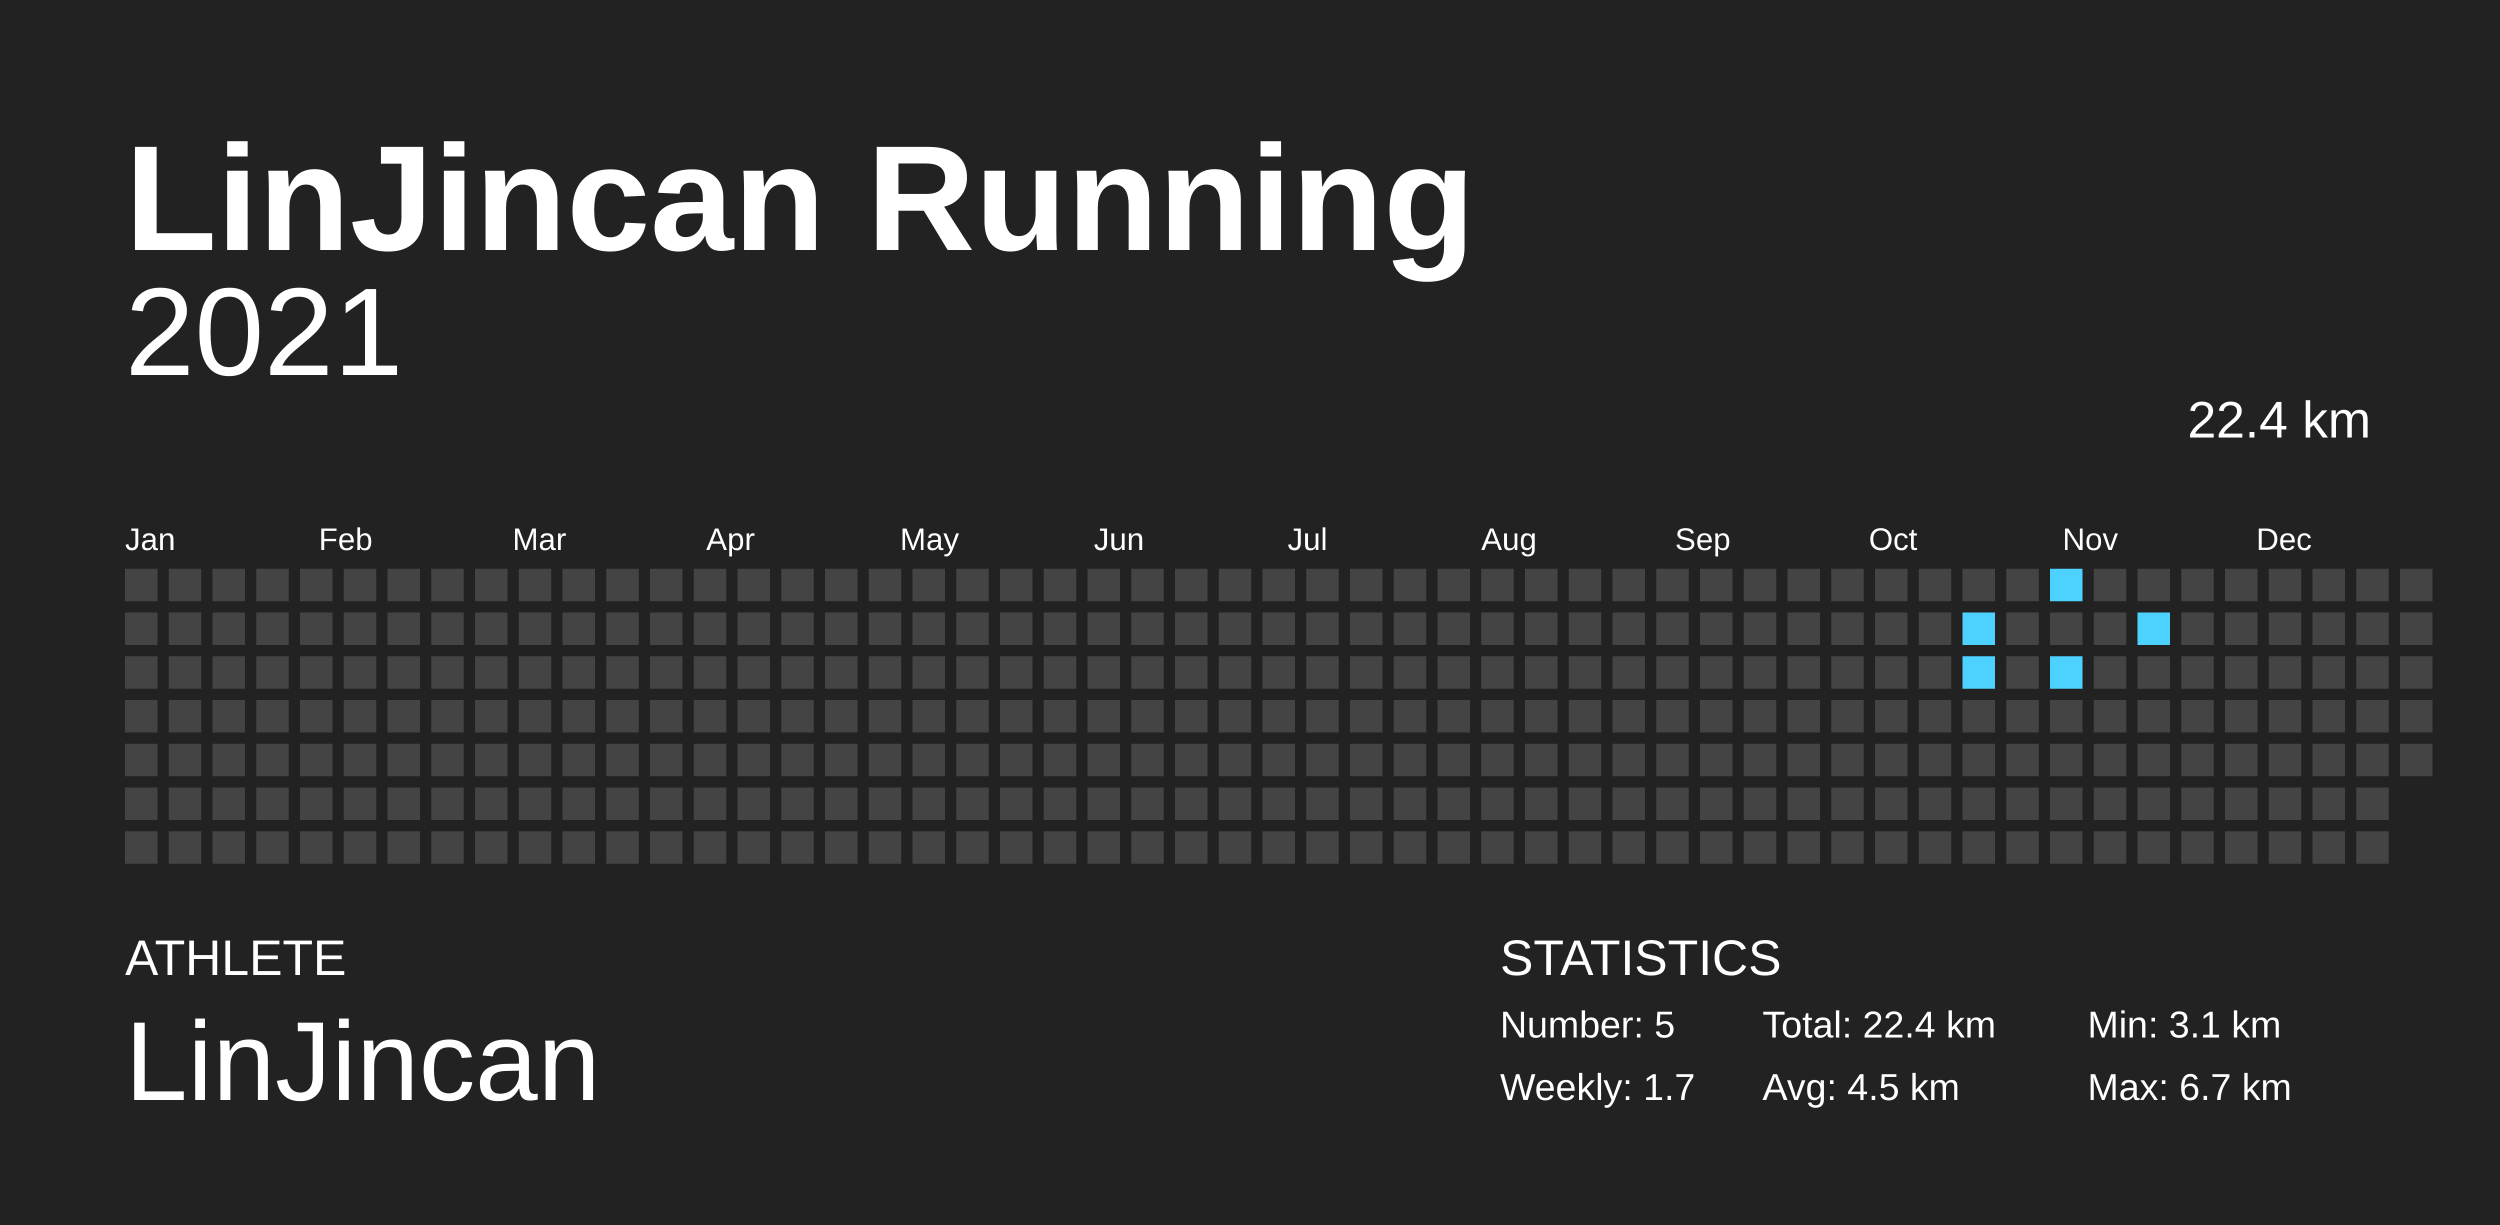
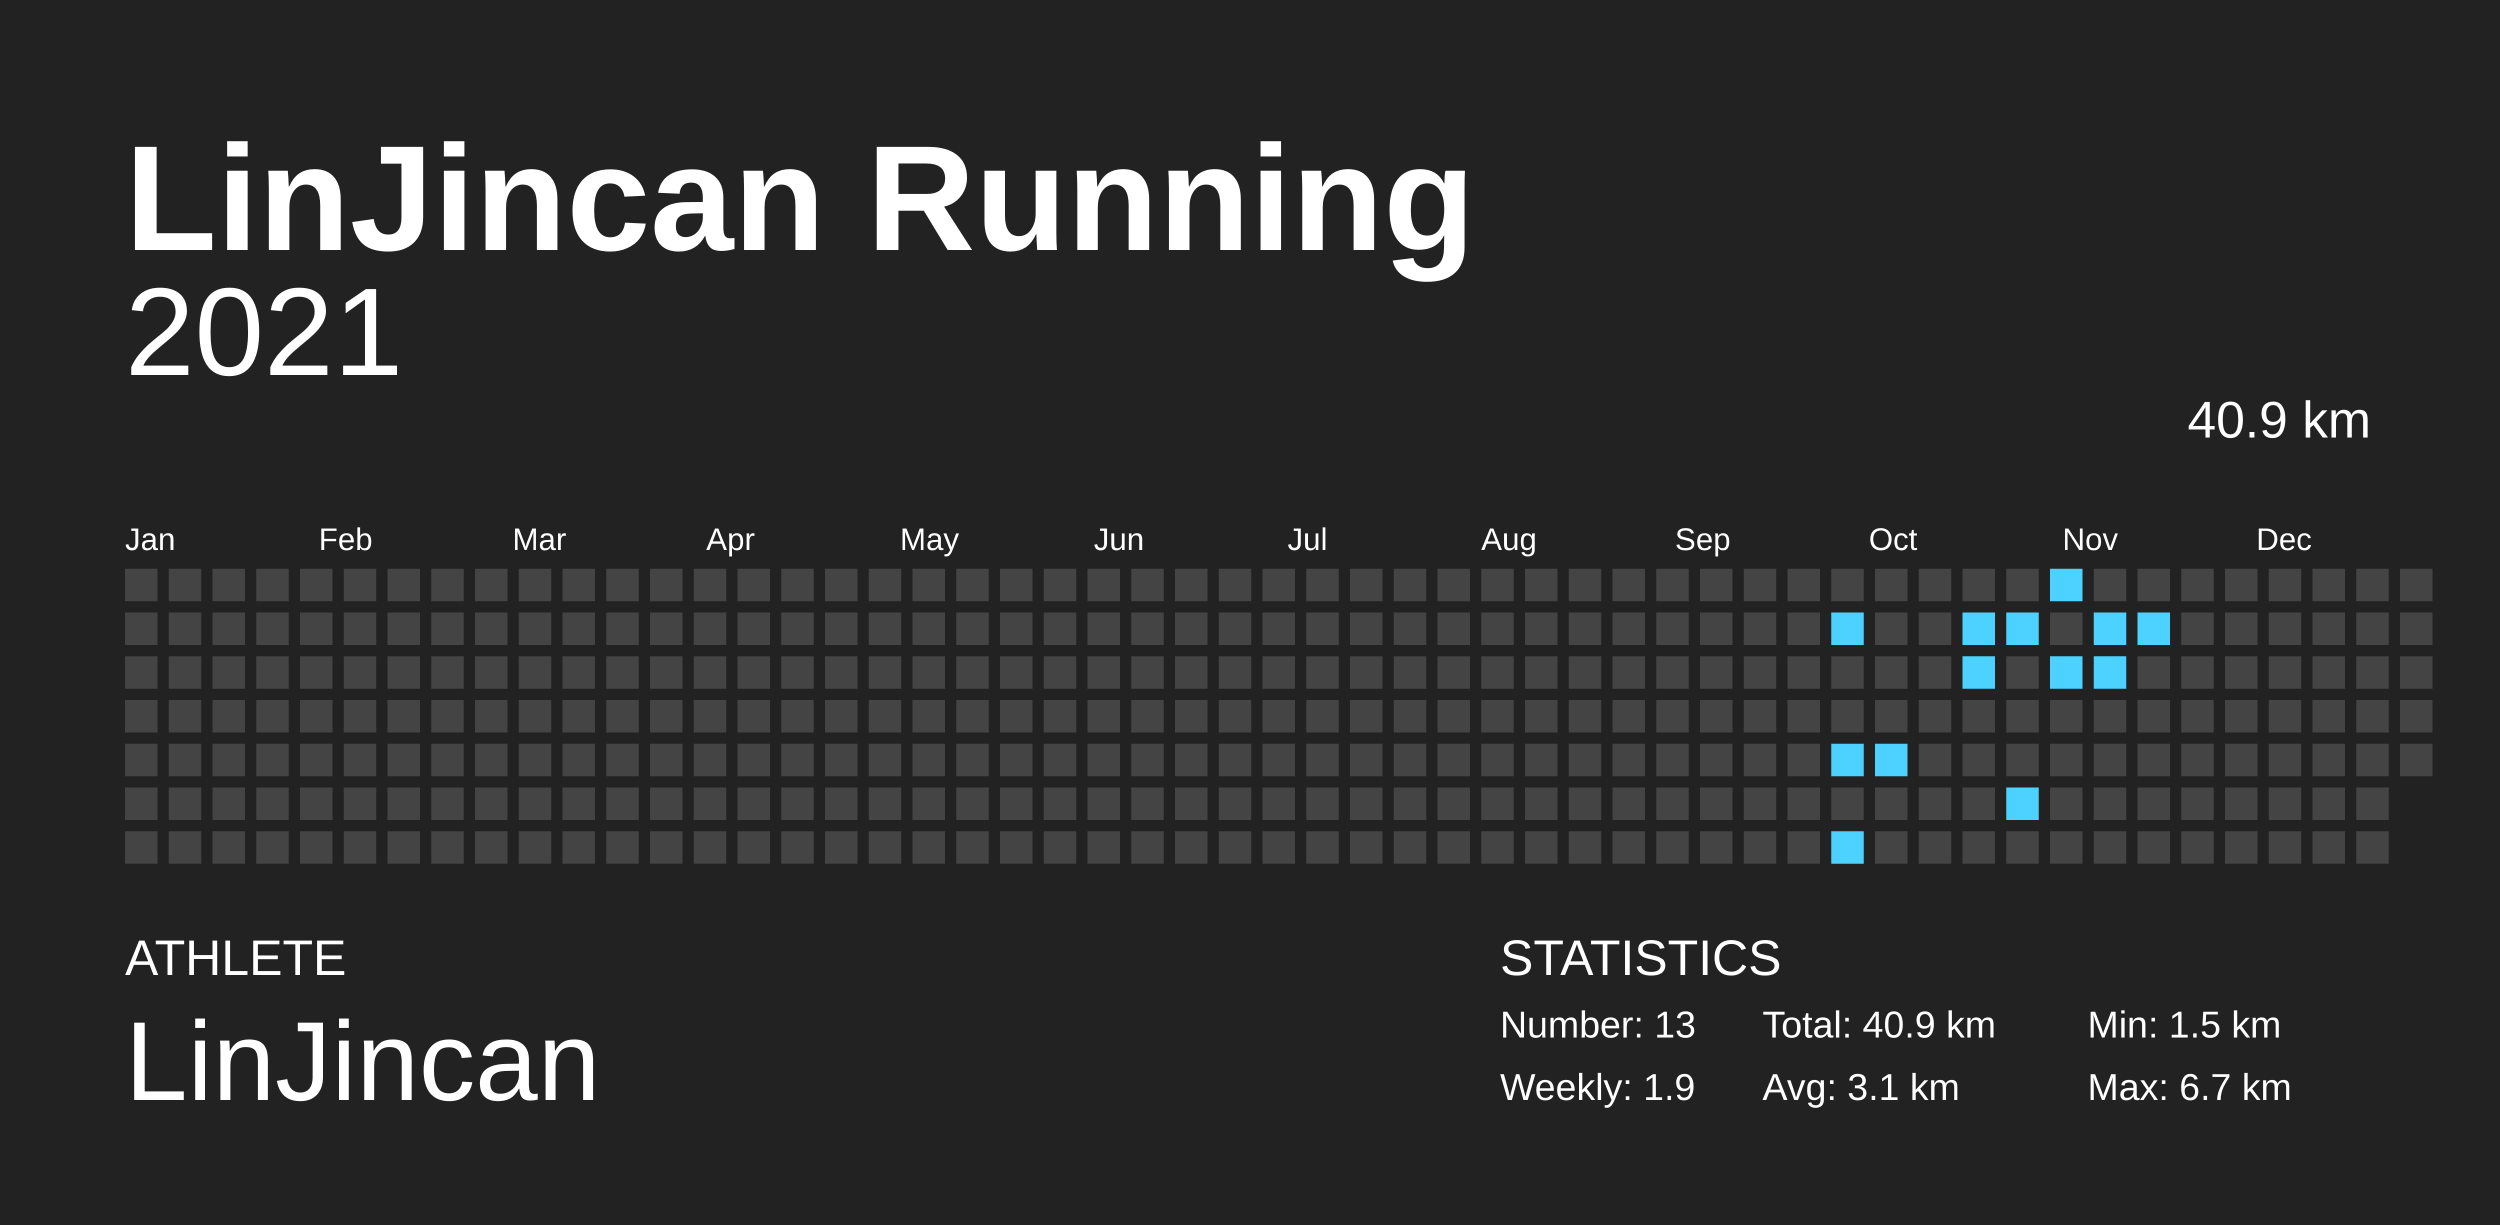
<svg xmlns="http://www.w3.org/2000/svg" baseProfile="full" height="98mm" version="1.1" viewBox="0,0,200,98" width="200mm">
  <defs />
  <rect fill="#222222" height="98" width="200" x="0" y="0" />
  <text fill="#FFFFFF" style="font-size:12px; font-family:Arial; font-weight:bold;" x="10" y="20">LinJincan Running</text>
  <text fill="#FFFFFF" style="font-size:4px; font-family:Arial" x="10" y="78">ATHLETE</text>
  <text fill="#FFFFFF" style="font-size:9px; font-family:Arial" x="10" y="88">LinJincan</text>
  <text fill="#FFFFFF" style="font-size:4px; font-family:Arial" x="120" y="78">STATISTICS</text>
-   <text fill="#FFFFFF" style="font-size:3px; font-family:Arial" x="120" y="83">Number: 5</text>
-   <text fill="#FFFFFF" style="font-size:3px; font-family:Arial" x="120" y="88">Weekly: 1.7</text>
-   <text fill="#FFFFFF" style="font-size:3px; font-family:Arial" x="141" y="83">Total: 22.4 km</text>
-   <text fill="#FFFFFF" style="font-size:3px; font-family:Arial" x="141" y="88">Avg: 4.5 km</text>
-   <text fill="#FFFFFF" style="font-size:3px; font-family:Arial" x="167" y="83">Min: 3.1 km</text>
+   <text fill="#FFFFFF" style="font-size:3px; font-family:Arial" x="120" y="83">Number: 13</text>
+   <text fill="#FFFFFF" style="font-size:3px; font-family:Arial" x="120" y="88">Weekly: 1.9</text>
+   <text fill="#FFFFFF" style="font-size:3px; font-family:Arial" x="141" y="83">Total: 40.9 km</text>
+   <text fill="#FFFFFF" style="font-size:3px; font-family:Arial" x="141" y="88">Avg: 3.1 km</text>
+   <text fill="#FFFFFF" style="font-size:3px; font-family:Arial" x="167" y="83">Min: 1.5 km</text>
  <text fill="#FFFFFF" style="font-size:3px; font-family:Arial" x="167" y="88">Max: 6.7 km</text>
  <text alignment-baseline="hanging" fill="#FFFFFF" style="font-size:10.0px; font-family:Arial;" x="10" y="30">2021</text>
-   <text alignment-baseline="hanging" fill="#FFFFFF" style="font-size:4.125px; font-family:Arial;" x="175" y="35">22.4 km</text>
+   <text alignment-baseline="hanging" fill="#FFFFFF" style="font-size:4.125px; font-family:Arial;" x="175" y="35">40.9 km</text>
  <text fill="#FFFFFF" style="font-size:2.5px; font-family:Arial" x="10.0" y="44">Jan</text>
  <text fill="#FFFFFF" style="font-size:2.5px; font-family:Arial" x="25.5" y="44">Feb</text>
  <text fill="#FFFFFF" style="font-size:2.5px; font-family:Arial" x="41.0" y="44">Mar</text>
  <text fill="#FFFFFF" style="font-size:2.5px; font-family:Arial" x="56.5" y="44">Apr</text>
  <text fill="#FFFFFF" style="font-size:2.5px; font-family:Arial" x="72.0" y="44">May</text>
  <text fill="#FFFFFF" style="font-size:2.5px; font-family:Arial" x="87.5" y="44">Jun</text>
  <text fill="#FFFFFF" style="font-size:2.5px; font-family:Arial" x="103.0" y="44">Jul</text>
  <text fill="#FFFFFF" style="font-size:2.5px; font-family:Arial" x="118.5" y="44">Aug</text>
  <text fill="#FFFFFF" style="font-size:2.5px; font-family:Arial" x="134.0" y="44">Sep</text>
  <text fill="#FFFFFF" style="font-size:2.5px; font-family:Arial" x="149.5" y="44">Oct</text>
  <text fill="#FFFFFF" style="font-size:2.5px; font-family:Arial" x="165.0" y="44">Nov</text>
  <text fill="#FFFFFF" style="font-size:2.5px; font-family:Arial" x="180.5" y="44">Dec</text>
  <rect fill="#444444" height="2.6" width="2.6" x="10.0" y="45.5" />
  <rect fill="#444444" height="2.6" width="2.6" x="10.0" y="49.0" />
  <rect fill="#444444" height="2.6" width="2.6" x="10.0" y="52.5" />
  <rect fill="#444444" height="2.6" width="2.6" x="10.0" y="56.0" />
  <rect fill="#444444" height="2.6" width="2.6" x="10.0" y="59.5" />
  <rect fill="#444444" height="2.6" width="2.6" x="10.0" y="63.0" />
  <rect fill="#444444" height="2.6" width="2.6" x="10.0" y="66.5" />
  <rect fill="#444444" height="2.6" width="2.6" x="13.5" y="45.5" />
  <rect fill="#444444" height="2.6" width="2.6" x="13.5" y="49.0" />
  <rect fill="#444444" height="2.6" width="2.6" x="13.5" y="52.5" />
  <rect fill="#444444" height="2.6" width="2.6" x="13.5" y="56.0" />
  <rect fill="#444444" height="2.6" width="2.6" x="13.5" y="59.5" />
  <rect fill="#444444" height="2.6" width="2.6" x="13.5" y="63.0" />
  <rect fill="#444444" height="2.6" width="2.6" x="13.5" y="66.5" />
  <rect fill="#444444" height="2.6" width="2.6" x="17.0" y="45.5" />
  <rect fill="#444444" height="2.6" width="2.6" x="17.0" y="49.0" />
  <rect fill="#444444" height="2.6" width="2.6" x="17.0" y="52.5" />
  <rect fill="#444444" height="2.6" width="2.6" x="17.0" y="56.0" />
  <rect fill="#444444" height="2.6" width="2.6" x="17.0" y="59.5" />
  <rect fill="#444444" height="2.6" width="2.6" x="17.0" y="63.0" />
  <rect fill="#444444" height="2.6" width="2.6" x="17.0" y="66.5" />
  <rect fill="#444444" height="2.6" width="2.6" x="20.5" y="45.5" />
  <rect fill="#444444" height="2.6" width="2.6" x="20.5" y="49.0" />
  <rect fill="#444444" height="2.6" width="2.6" x="20.5" y="52.5" />
  <rect fill="#444444" height="2.6" width="2.6" x="20.5" y="56.0" />
  <rect fill="#444444" height="2.6" width="2.6" x="20.5" y="59.5" />
  <rect fill="#444444" height="2.6" width="2.6" x="20.5" y="63.0" />
  <rect fill="#444444" height="2.6" width="2.6" x="20.5" y="66.5" />
  <rect fill="#444444" height="2.6" width="2.6" x="24.0" y="45.5" />
  <rect fill="#444444" height="2.6" width="2.6" x="24.0" y="49.0" />
  <rect fill="#444444" height="2.6" width="2.6" x="24.0" y="52.5" />
  <rect fill="#444444" height="2.6" width="2.6" x="24.0" y="56.0" />
  <rect fill="#444444" height="2.6" width="2.6" x="24.0" y="59.5" />
  <rect fill="#444444" height="2.6" width="2.6" x="24.0" y="63.0" />
  <rect fill="#444444" height="2.6" width="2.6" x="24.0" y="66.5" />
  <rect fill="#444444" height="2.6" width="2.6" x="27.5" y="45.5" />
  <rect fill="#444444" height="2.6" width="2.6" x="27.5" y="49.0" />
  <rect fill="#444444" height="2.6" width="2.6" x="27.5" y="52.5" />
  <rect fill="#444444" height="2.6" width="2.6" x="27.5" y="56.0" />
  <rect fill="#444444" height="2.6" width="2.6" x="27.5" y="59.5" />
  <rect fill="#444444" height="2.6" width="2.6" x="27.5" y="63.0" />
  <rect fill="#444444" height="2.6" width="2.6" x="27.5" y="66.5" />
  <rect fill="#444444" height="2.6" width="2.6" x="31.0" y="45.5" />
  <rect fill="#444444" height="2.6" width="2.6" x="31.0" y="49.0" />
  <rect fill="#444444" height="2.6" width="2.6" x="31.0" y="52.5" />
  <rect fill="#444444" height="2.6" width="2.6" x="31.0" y="56.0" />
  <rect fill="#444444" height="2.6" width="2.6" x="31.0" y="59.5" />
  <rect fill="#444444" height="2.6" width="2.6" x="31.0" y="63.0" />
  <rect fill="#444444" height="2.6" width="2.6" x="31.0" y="66.5" />
  <rect fill="#444444" height="2.6" width="2.6" x="34.5" y="45.5" />
  <rect fill="#444444" height="2.6" width="2.6" x="34.5" y="49.0" />
  <rect fill="#444444" height="2.6" width="2.6" x="34.5" y="52.5" />
  <rect fill="#444444" height="2.6" width="2.6" x="34.5" y="56.0" />
  <rect fill="#444444" height="2.6" width="2.6" x="34.5" y="59.5" />
  <rect fill="#444444" height="2.6" width="2.6" x="34.5" y="63.0" />
  <rect fill="#444444" height="2.6" width="2.6" x="34.5" y="66.5" />
  <rect fill="#444444" height="2.6" width="2.6" x="38.0" y="45.5" />
  <rect fill="#444444" height="2.6" width="2.6" x="38.0" y="49.0" />
  <rect fill="#444444" height="2.6" width="2.6" x="38.0" y="52.5" />
  <rect fill="#444444" height="2.6" width="2.6" x="38.0" y="56.0" />
  <rect fill="#444444" height="2.6" width="2.6" x="38.0" y="59.5" />
  <rect fill="#444444" height="2.6" width="2.6" x="38.0" y="63.0" />
  <rect fill="#444444" height="2.6" width="2.6" x="38.0" y="66.5" />
  <rect fill="#444444" height="2.6" width="2.6" x="41.5" y="45.5" />
  <rect fill="#444444" height="2.6" width="2.6" x="41.5" y="49.0" />
  <rect fill="#444444" height="2.6" width="2.6" x="41.5" y="52.5" />
  <rect fill="#444444" height="2.6" width="2.6" x="41.5" y="56.0" />
  <rect fill="#444444" height="2.6" width="2.6" x="41.5" y="59.5" />
  <rect fill="#444444" height="2.6" width="2.6" x="41.5" y="63.0" />
  <rect fill="#444444" height="2.6" width="2.6" x="41.5" y="66.5" />
  <rect fill="#444444" height="2.6" width="2.6" x="45.0" y="45.5" />
  <rect fill="#444444" height="2.6" width="2.6" x="45.0" y="49.0" />
  <rect fill="#444444" height="2.6" width="2.6" x="45.0" y="52.5" />
  <rect fill="#444444" height="2.6" width="2.6" x="45.0" y="56.0" />
  <rect fill="#444444" height="2.6" width="2.6" x="45.0" y="59.5" />
  <rect fill="#444444" height="2.6" width="2.6" x="45.0" y="63.0" />
  <rect fill="#444444" height="2.6" width="2.6" x="45.0" y="66.5" />
  <rect fill="#444444" height="2.6" width="2.6" x="48.5" y="45.5" />
  <rect fill="#444444" height="2.6" width="2.6" x="48.5" y="49.0" />
  <rect fill="#444444" height="2.6" width="2.6" x="48.5" y="52.5" />
  <rect fill="#444444" height="2.6" width="2.6" x="48.5" y="56.0" />
  <rect fill="#444444" height="2.6" width="2.6" x="48.5" y="59.5" />
  <rect fill="#444444" height="2.6" width="2.6" x="48.5" y="63.0" />
  <rect fill="#444444" height="2.6" width="2.6" x="48.5" y="66.5" />
  <rect fill="#444444" height="2.6" width="2.6" x="52.0" y="45.5" />
  <rect fill="#444444" height="2.6" width="2.6" x="52.0" y="49.0" />
  <rect fill="#444444" height="2.6" width="2.6" x="52.0" y="52.5" />
  <rect fill="#444444" height="2.6" width="2.6" x="52.0" y="56.0" />
  <rect fill="#444444" height="2.6" width="2.6" x="52.0" y="59.5" />
  <rect fill="#444444" height="2.6" width="2.6" x="52.0" y="63.0" />
  <rect fill="#444444" height="2.6" width="2.6" x="52.0" y="66.5" />
  <rect fill="#444444" height="2.6" width="2.6" x="55.5" y="45.5" />
  <rect fill="#444444" height="2.6" width="2.6" x="55.5" y="49.0" />
  <rect fill="#444444" height="2.6" width="2.6" x="55.5" y="52.5" />
  <rect fill="#444444" height="2.6" width="2.6" x="55.5" y="56.0" />
  <rect fill="#444444" height="2.6" width="2.6" x="55.5" y="59.5" />
  <rect fill="#444444" height="2.6" width="2.6" x="55.5" y="63.0" />
  <rect fill="#444444" height="2.6" width="2.6" x="55.5" y="66.5" />
  <rect fill="#444444" height="2.6" width="2.6" x="59.0" y="45.5" />
  <rect fill="#444444" height="2.6" width="2.6" x="59.0" y="49.0" />
  <rect fill="#444444" height="2.6" width="2.6" x="59.0" y="52.5" />
  <rect fill="#444444" height="2.6" width="2.6" x="59.0" y="56.0" />
  <rect fill="#444444" height="2.6" width="2.6" x="59.0" y="59.5" />
  <rect fill="#444444" height="2.6" width="2.6" x="59.0" y="63.0" />
  <rect fill="#444444" height="2.6" width="2.6" x="59.0" y="66.5" />
  <rect fill="#444444" height="2.6" width="2.6" x="62.5" y="45.5" />
  <rect fill="#444444" height="2.6" width="2.6" x="62.5" y="49.0" />
  <rect fill="#444444" height="2.6" width="2.6" x="62.5" y="52.5" />
  <rect fill="#444444" height="2.6" width="2.6" x="62.5" y="56.0" />
  <rect fill="#444444" height="2.6" width="2.6" x="62.5" y="59.5" />
  <rect fill="#444444" height="2.6" width="2.6" x="62.5" y="63.0" />
  <rect fill="#444444" height="2.6" width="2.6" x="62.5" y="66.5" />
  <rect fill="#444444" height="2.6" width="2.6" x="66.0" y="45.5" />
  <rect fill="#444444" height="2.6" width="2.6" x="66.0" y="49.0" />
  <rect fill="#444444" height="2.6" width="2.6" x="66.0" y="52.5" />
  <rect fill="#444444" height="2.6" width="2.6" x="66.0" y="56.0" />
  <rect fill="#444444" height="2.6" width="2.6" x="66.0" y="59.5" />
  <rect fill="#444444" height="2.6" width="2.6" x="66.0" y="63.0" />
  <rect fill="#444444" height="2.6" width="2.6" x="66.0" y="66.5" />
  <rect fill="#444444" height="2.6" width="2.6" x="69.5" y="45.5" />
  <rect fill="#444444" height="2.6" width="2.6" x="69.5" y="49.0" />
  <rect fill="#444444" height="2.6" width="2.6" x="69.5" y="52.5" />
  <rect fill="#444444" height="2.6" width="2.6" x="69.5" y="56.0" />
  <rect fill="#444444" height="2.6" width="2.6" x="69.5" y="59.5" />
  <rect fill="#444444" height="2.6" width="2.6" x="69.5" y="63.0" />
  <rect fill="#444444" height="2.6" width="2.6" x="69.5" y="66.5" />
  <rect fill="#444444" height="2.6" width="2.6" x="73.0" y="45.5" />
  <rect fill="#444444" height="2.6" width="2.6" x="73.0" y="49.0" />
  <rect fill="#444444" height="2.6" width="2.6" x="73.0" y="52.5" />
  <rect fill="#444444" height="2.6" width="2.6" x="73.0" y="56.0" />
  <rect fill="#444444" height="2.6" width="2.6" x="73.0" y="59.5" />
  <rect fill="#444444" height="2.6" width="2.6" x="73.0" y="63.0" />
  <rect fill="#444444" height="2.6" width="2.6" x="73.0" y="66.5" />
  <rect fill="#444444" height="2.6" width="2.6" x="76.5" y="45.5" />
  <rect fill="#444444" height="2.6" width="2.6" x="76.5" y="49.0" />
  <rect fill="#444444" height="2.6" width="2.6" x="76.5" y="52.5" />
  <rect fill="#444444" height="2.6" width="2.6" x="76.5" y="56.0" />
  <rect fill="#444444" height="2.6" width="2.6" x="76.5" y="59.5" />
  <rect fill="#444444" height="2.6" width="2.6" x="76.5" y="63.0" />
  <rect fill="#444444" height="2.6" width="2.6" x="76.5" y="66.5" />
  <rect fill="#444444" height="2.6" width="2.6" x="80.0" y="45.5" />
  <rect fill="#444444" height="2.6" width="2.6" x="80.0" y="49.0" />
  <rect fill="#444444" height="2.6" width="2.6" x="80.0" y="52.5" />
  <rect fill="#444444" height="2.6" width="2.6" x="80.0" y="56.0" />
  <rect fill="#444444" height="2.6" width="2.6" x="80.0" y="59.5" />
  <rect fill="#444444" height="2.6" width="2.6" x="80.0" y="63.0" />
  <rect fill="#444444" height="2.6" width="2.6" x="80.0" y="66.5" />
  <rect fill="#444444" height="2.6" width="2.6" x="83.5" y="45.5" />
  <rect fill="#444444" height="2.6" width="2.6" x="83.5" y="49.0" />
  <rect fill="#444444" height="2.6" width="2.6" x="83.5" y="52.5" />
  <rect fill="#444444" height="2.6" width="2.6" x="83.5" y="56.0" />
  <rect fill="#444444" height="2.6" width="2.6" x="83.5" y="59.5" />
  <rect fill="#444444" height="2.6" width="2.6" x="83.5" y="63.0" />
  <rect fill="#444444" height="2.6" width="2.6" x="83.5" y="66.5" />
  <rect fill="#444444" height="2.6" width="2.6" x="87.0" y="45.5" />
  <rect fill="#444444" height="2.6" width="2.6" x="87.0" y="49.0" />
  <rect fill="#444444" height="2.6" width="2.6" x="87.0" y="52.5" />
  <rect fill="#444444" height="2.6" width="2.6" x="87.0" y="56.0" />
  <rect fill="#444444" height="2.6" width="2.6" x="87.0" y="59.5" />
  <rect fill="#444444" height="2.6" width="2.6" x="87.0" y="63.0" />
  <rect fill="#444444" height="2.6" width="2.6" x="87.0" y="66.5" />
  <rect fill="#444444" height="2.6" width="2.6" x="90.5" y="45.5" />
  <rect fill="#444444" height="2.6" width="2.6" x="90.5" y="49.0" />
  <rect fill="#444444" height="2.6" width="2.6" x="90.5" y="52.5" />
  <rect fill="#444444" height="2.6" width="2.6" x="90.5" y="56.0" />
  <rect fill="#444444" height="2.6" width="2.6" x="90.5" y="59.5" />
  <rect fill="#444444" height="2.6" width="2.6" x="90.5" y="63.0" />
  <rect fill="#444444" height="2.6" width="2.6" x="90.5" y="66.5" />
  <rect fill="#444444" height="2.6" width="2.6" x="94.0" y="45.5" />
  <rect fill="#444444" height="2.6" width="2.6" x="94.0" y="49.0" />
  <rect fill="#444444" height="2.6" width="2.6" x="94.0" y="52.5" />
  <rect fill="#444444" height="2.6" width="2.6" x="94.0" y="56.0" />
  <rect fill="#444444" height="2.6" width="2.6" x="94.0" y="59.5" />
  <rect fill="#444444" height="2.6" width="2.6" x="94.0" y="63.0" />
  <rect fill="#444444" height="2.6" width="2.6" x="94.0" y="66.5" />
  <rect fill="#444444" height="2.6" width="2.6" x="97.5" y="45.5" />
  <rect fill="#444444" height="2.6" width="2.6" x="97.5" y="49.0" />
  <rect fill="#444444" height="2.6" width="2.6" x="97.5" y="52.5" />
  <rect fill="#444444" height="2.6" width="2.6" x="97.5" y="56.0" />
  <rect fill="#444444" height="2.6" width="2.6" x="97.5" y="59.5" />
  <rect fill="#444444" height="2.6" width="2.6" x="97.5" y="63.0" />
  <rect fill="#444444" height="2.6" width="2.6" x="97.5" y="66.5" />
  <rect fill="#444444" height="2.6" width="2.6" x="101.0" y="45.5" />
  <rect fill="#444444" height="2.6" width="2.6" x="101.0" y="49.0" />
  <rect fill="#444444" height="2.6" width="2.6" x="101.0" y="52.5" />
  <rect fill="#444444" height="2.6" width="2.6" x="101.0" y="56.0" />
  <rect fill="#444444" height="2.6" width="2.6" x="101.0" y="59.5" />
  <rect fill="#444444" height="2.6" width="2.6" x="101.0" y="63.0" />
  <rect fill="#444444" height="2.6" width="2.6" x="101.0" y="66.5" />
  <rect fill="#444444" height="2.6" width="2.6" x="104.5" y="45.5" />
  <rect fill="#444444" height="2.6" width="2.6" x="104.5" y="49.0" />
  <rect fill="#444444" height="2.6" width="2.6" x="104.5" y="52.5" />
  <rect fill="#444444" height="2.6" width="2.6" x="104.5" y="56.0" />
  <rect fill="#444444" height="2.6" width="2.6" x="104.5" y="59.5" />
  <rect fill="#444444" height="2.6" width="2.6" x="104.5" y="63.0" />
  <rect fill="#444444" height="2.6" width="2.6" x="104.5" y="66.5" />
  <rect fill="#444444" height="2.6" width="2.6" x="108.0" y="45.5" />
  <rect fill="#444444" height="2.6" width="2.6" x="108.0" y="49.0" />
  <rect fill="#444444" height="2.6" width="2.6" x="108.0" y="52.5" />
  <rect fill="#444444" height="2.6" width="2.6" x="108.0" y="56.0" />
  <rect fill="#444444" height="2.6" width="2.6" x="108.0" y="59.5" />
  <rect fill="#444444" height="2.6" width="2.6" x="108.0" y="63.0" />
  <rect fill="#444444" height="2.6" width="2.6" x="108.0" y="66.5" />
  <rect fill="#444444" height="2.6" width="2.6" x="111.5" y="45.5" />
  <rect fill="#444444" height="2.6" width="2.6" x="111.5" y="49.0" />
  <rect fill="#444444" height="2.6" width="2.6" x="111.5" y="52.5" />
  <rect fill="#444444" height="2.6" width="2.6" x="111.5" y="56.0" />
  <rect fill="#444444" height="2.6" width="2.6" x="111.5" y="59.5" />
  <rect fill="#444444" height="2.6" width="2.6" x="111.5" y="63.0" />
  <rect fill="#444444" height="2.6" width="2.6" x="111.5" y="66.5" />
  <rect fill="#444444" height="2.6" width="2.6" x="115.0" y="45.5" />
  <rect fill="#444444" height="2.6" width="2.6" x="115.0" y="49.0" />
  <rect fill="#444444" height="2.6" width="2.6" x="115.0" y="52.5" />
  <rect fill="#444444" height="2.6" width="2.6" x="115.0" y="56.0" />
  <rect fill="#444444" height="2.6" width="2.6" x="115.0" y="59.5" />
  <rect fill="#444444" height="2.6" width="2.6" x="115.0" y="63.0" />
  <rect fill="#444444" height="2.6" width="2.6" x="115.0" y="66.5" />
  <rect fill="#444444" height="2.6" width="2.6" x="118.5" y="45.5" />
  <rect fill="#444444" height="2.6" width="2.6" x="118.5" y="49.0" />
  <rect fill="#444444" height="2.6" width="2.6" x="118.5" y="52.5" />
  <rect fill="#444444" height="2.6" width="2.6" x="118.5" y="56.0" />
  <rect fill="#444444" height="2.6" width="2.6" x="118.5" y="59.5" />
  <rect fill="#444444" height="2.6" width="2.6" x="118.5" y="63.0" />
  <rect fill="#444444" height="2.6" width="2.6" x="118.5" y="66.5" />
  <rect fill="#444444" height="2.6" width="2.6" x="122.0" y="45.5" />
  <rect fill="#444444" height="2.6" width="2.6" x="122.0" y="49.0" />
  <rect fill="#444444" height="2.6" width="2.6" x="122.0" y="52.5" />
  <rect fill="#444444" height="2.6" width="2.6" x="122.0" y="56.0" />
  <rect fill="#444444" height="2.6" width="2.6" x="122.0" y="59.5" />
  <rect fill="#444444" height="2.6" width="2.6" x="122.0" y="63.0" />
  <rect fill="#444444" height="2.6" width="2.6" x="122.0" y="66.5" />
  <rect fill="#444444" height="2.6" width="2.6" x="125.5" y="45.5" />
  <rect fill="#444444" height="2.6" width="2.6" x="125.5" y="49.0" />
  <rect fill="#444444" height="2.6" width="2.6" x="125.5" y="52.5" />
  <rect fill="#444444" height="2.6" width="2.6" x="125.5" y="56.0" />
  <rect fill="#444444" height="2.6" width="2.6" x="125.5" y="59.5" />
  <rect fill="#444444" height="2.6" width="2.6" x="125.5" y="63.0" />
  <rect fill="#444444" height="2.6" width="2.6" x="125.5" y="66.5" />
  <rect fill="#444444" height="2.6" width="2.6" x="129.0" y="45.5" />
  <rect fill="#444444" height="2.6" width="2.6" x="129.0" y="49.0" />
  <rect fill="#444444" height="2.6" width="2.6" x="129.0" y="52.5" />
  <rect fill="#444444" height="2.6" width="2.6" x="129.0" y="56.0" />
  <rect fill="#444444" height="2.6" width="2.6" x="129.0" y="59.5" />
  <rect fill="#444444" height="2.6" width="2.6" x="129.0" y="63.0" />
  <rect fill="#444444" height="2.6" width="2.6" x="129.0" y="66.5" />
  <rect fill="#444444" height="2.6" width="2.6" x="132.5" y="45.5" />
  <rect fill="#444444" height="2.6" width="2.6" x="132.5" y="49.0" />
  <rect fill="#444444" height="2.6" width="2.6" x="132.5" y="52.5" />
  <rect fill="#444444" height="2.6" width="2.6" x="132.5" y="56.0" />
  <rect fill="#444444" height="2.6" width="2.6" x="132.5" y="59.5" />
  <rect fill="#444444" height="2.6" width="2.6" x="132.5" y="63.0" />
  <rect fill="#444444" height="2.6" width="2.6" x="132.5" y="66.5" />
  <rect fill="#444444" height="2.6" width="2.6" x="136.0" y="45.5" />
  <rect fill="#444444" height="2.6" width="2.6" x="136.0" y="49.0" />
  <rect fill="#444444" height="2.6" width="2.6" x="136.0" y="52.5" />
  <rect fill="#444444" height="2.6" width="2.6" x="136.0" y="56.0" />
  <rect fill="#444444" height="2.6" width="2.6" x="136.0" y="59.5" />
  <rect fill="#444444" height="2.6" width="2.6" x="136.0" y="63.0" />
  <rect fill="#444444" height="2.6" width="2.6" x="136.0" y="66.5" />
  <rect fill="#444444" height="2.6" width="2.6" x="139.5" y="45.5" />
  <rect fill="#444444" height="2.6" width="2.6" x="139.5" y="49.0" />
  <rect fill="#444444" height="2.6" width="2.6" x="139.5" y="52.5" />
  <rect fill="#444444" height="2.6" width="2.6" x="139.5" y="56.0" />
  <rect fill="#444444" height="2.6" width="2.6" x="139.5" y="59.5" />
  <rect fill="#444444" height="2.6" width="2.6" x="139.5" y="63.0" />
  <rect fill="#444444" height="2.6" width="2.6" x="139.5" y="66.5" />
  <rect fill="#444444" height="2.6" width="2.6" x="143.0" y="45.5" />
  <rect fill="#444444" height="2.6" width="2.6" x="143.0" y="49.0" />
  <rect fill="#444444" height="2.6" width="2.6" x="143.0" y="52.5" />
  <rect fill="#444444" height="2.6" width="2.6" x="143.0" y="56.0" />
  <rect fill="#444444" height="2.6" width="2.6" x="143.0" y="59.5" />
  <rect fill="#444444" height="2.6" width="2.6" x="143.0" y="63.0" />
  <rect fill="#444444" height="2.6" width="2.6" x="143.0" y="66.5" />
  <rect fill="#444444" height="2.6" width="2.6" x="146.5" y="45.5" />
-   <rect fill="#444444" height="2.6" width="2.6" x="146.5" y="49.0" />
+   <rect fill="#4dd2ff" height="2.6" width="2.6" x="146.5" y="49.0" />
  <rect fill="#444444" height="2.6" width="2.6" x="146.5" y="52.5" />
  <rect fill="#444444" height="2.6" width="2.6" x="146.5" y="56.0" />
-   <rect fill="#444444" height="2.6" width="2.6" x="146.5" y="59.5" />
+   <rect fill="#4dd2ff" height="2.6" width="2.6" x="146.5" y="59.5" />
  <rect fill="#444444" height="2.6" width="2.6" x="146.5" y="63.0" />
-   <rect fill="#444444" height="2.6" width="2.6" x="146.5" y="66.5" />
+   <rect fill="#4dd2ff" height="2.6" width="2.6" x="146.5" y="66.5" />
  <rect fill="#444444" height="2.6" width="2.6" x="150.0" y="45.5" />
  <rect fill="#444444" height="2.6" width="2.6" x="150.0" y="49.0" />
  <rect fill="#444444" height="2.6" width="2.6" x="150.0" y="52.5" />
  <rect fill="#444444" height="2.6" width="2.6" x="150.0" y="56.0" />
-   <rect fill="#444444" height="2.6" width="2.6" x="150.0" y="59.5" />
+   <rect fill="#4dd2ff" height="2.6" width="2.6" x="150.0" y="59.5" />
  <rect fill="#444444" height="2.6" width="2.6" x="150.0" y="63.0" />
  <rect fill="#444444" height="2.6" width="2.6" x="150.0" y="66.5" />
  <rect fill="#444444" height="2.6" width="2.6" x="153.5" y="45.5" />
  <rect fill="#444444" height="2.6" width="2.6" x="153.5" y="49.0" />
  <rect fill="#444444" height="2.6" width="2.6" x="153.5" y="52.5" />
  <rect fill="#444444" height="2.6" width="2.6" x="153.5" y="56.0" />
  <rect fill="#444444" height="2.6" width="2.6" x="153.5" y="59.5" />
  <rect fill="#444444" height="2.6" width="2.6" x="153.5" y="63.0" />
  <rect fill="#444444" height="2.6" width="2.6" x="153.5" y="66.5" />
  <rect fill="#444444" height="2.6" width="2.6" x="157.0" y="45.5" />
  <rect fill="#4dd2ff" height="2.6" width="2.6" x="157.0" y="49.0" />
  <rect fill="#4dd2ff" height="2.6" width="2.6" x="157.0" y="52.5" />
  <rect fill="#444444" height="2.6" width="2.6" x="157.0" y="56.0" />
  <rect fill="#444444" height="2.6" width="2.6" x="157.0" y="59.5" />
  <rect fill="#444444" height="2.6" width="2.6" x="157.0" y="63.0" />
  <rect fill="#444444" height="2.6" width="2.6" x="157.0" y="66.5" />
  <rect fill="#444444" height="2.6" width="2.6" x="160.5" y="45.5" />
-   <rect fill="#444444" height="2.6" width="2.6" x="160.5" y="49.0" />
+   <rect fill="#4dd2ff" height="2.6" width="2.6" x="160.5" y="49.0" />
  <rect fill="#444444" height="2.6" width="2.6" x="160.5" y="52.5" />
  <rect fill="#444444" height="2.6" width="2.6" x="160.5" y="56.0" />
  <rect fill="#444444" height="2.6" width="2.6" x="160.5" y="59.5" />
-   <rect fill="#444444" height="2.6" width="2.6" x="160.5" y="63.0" />
+   <rect fill="#4dd2ff" height="2.6" width="2.6" x="160.5" y="63.0" />
  <rect fill="#444444" height="2.6" width="2.6" x="160.5" y="66.5" />
  <rect fill="#4dd2ff" height="2.6" width="2.6" x="164.0" y="45.5" />
  <rect fill="#444444" height="2.6" width="2.6" x="164.0" y="49.0" />
  <rect fill="#4dd2ff" height="2.6" width="2.6" x="164.0" y="52.5" />
  <rect fill="#444444" height="2.6" width="2.6" x="164.0" y="56.0" />
  <rect fill="#444444" height="2.6" width="2.6" x="164.0" y="59.5" />
  <rect fill="#444444" height="2.6" width="2.6" x="164.0" y="63.0" />
  <rect fill="#444444" height="2.6" width="2.6" x="164.0" y="66.5" />
  <rect fill="#444444" height="2.6" width="2.6" x="167.5" y="45.5" />
-   <rect fill="#444444" height="2.6" width="2.6" x="167.5" y="49.0" />
-   <rect fill="#444444" height="2.6" width="2.6" x="167.5" y="52.5" />
+   <rect fill="#4dd2ff" height="2.6" width="2.6" x="167.5" y="49.0" />
+   <rect fill="#4dd2ff" height="2.6" width="2.6" x="167.5" y="52.5" />
  <rect fill="#444444" height="2.6" width="2.6" x="167.5" y="56.0" />
  <rect fill="#444444" height="2.6" width="2.6" x="167.5" y="59.5" />
  <rect fill="#444444" height="2.6" width="2.6" x="167.5" y="63.0" />
  <rect fill="#444444" height="2.6" width="2.6" x="167.5" y="66.5" />
  <rect fill="#444444" height="2.6" width="2.6" x="171.0" y="45.5" />
  <rect fill="#4dd2ff" height="2.6" width="2.6" x="171.0" y="49.0" />
  <rect fill="#444444" height="2.6" width="2.6" x="171.0" y="52.5" />
  <rect fill="#444444" height="2.6" width="2.6" x="171.0" y="56.0" />
  <rect fill="#444444" height="2.6" width="2.6" x="171.0" y="59.5" />
  <rect fill="#444444" height="2.6" width="2.6" x="171.0" y="63.0" />
  <rect fill="#444444" height="2.6" width="2.6" x="171.0" y="66.5" />
  <rect fill="#444444" height="2.6" width="2.6" x="174.5" y="45.5" />
  <rect fill="#444444" height="2.6" width="2.6" x="174.5" y="49.0" />
  <rect fill="#444444" height="2.6" width="2.6" x="174.5" y="52.5" />
  <rect fill="#444444" height="2.6" width="2.6" x="174.5" y="56.0" />
  <rect fill="#444444" height="2.6" width="2.6" x="174.5" y="59.5" />
  <rect fill="#444444" height="2.6" width="2.6" x="174.5" y="63.0" />
  <rect fill="#444444" height="2.6" width="2.6" x="174.5" y="66.5" />
  <rect fill="#444444" height="2.6" width="2.6" x="178.0" y="45.5" />
  <rect fill="#444444" height="2.6" width="2.6" x="178.0" y="49.0" />
  <rect fill="#444444" height="2.6" width="2.6" x="178.0" y="52.5" />
  <rect fill="#444444" height="2.6" width="2.6" x="178.0" y="56.0" />
  <rect fill="#444444" height="2.6" width="2.6" x="178.0" y="59.5" />
  <rect fill="#444444" height="2.6" width="2.6" x="178.0" y="63.0" />
  <rect fill="#444444" height="2.6" width="2.6" x="178.0" y="66.5" />
  <rect fill="#444444" height="2.6" width="2.6" x="181.5" y="45.5" />
  <rect fill="#444444" height="2.6" width="2.6" x="181.5" y="49.0" />
  <rect fill="#444444" height="2.6" width="2.6" x="181.5" y="52.5" />
  <rect fill="#444444" height="2.6" width="2.6" x="181.5" y="56.0" />
  <rect fill="#444444" height="2.6" width="2.6" x="181.5" y="59.5" />
  <rect fill="#444444" height="2.6" width="2.6" x="181.5" y="63.0" />
  <rect fill="#444444" height="2.6" width="2.6" x="181.5" y="66.5" />
  <rect fill="#444444" height="2.6" width="2.6" x="185.0" y="45.5" />
  <rect fill="#444444" height="2.6" width="2.6" x="185.0" y="49.0" />
  <rect fill="#444444" height="2.6" width="2.6" x="185.0" y="52.5" />
  <rect fill="#444444" height="2.6" width="2.6" x="185.0" y="56.0" />
  <rect fill="#444444" height="2.6" width="2.6" x="185.0" y="59.5" />
  <rect fill="#444444" height="2.6" width="2.6" x="185.0" y="63.0" />
  <rect fill="#444444" height="2.6" width="2.6" x="185.0" y="66.5" />
  <rect fill="#444444" height="2.6" width="2.6" x="188.5" y="45.5" />
  <rect fill="#444444" height="2.6" width="2.6" x="188.5" y="49.0" />
  <rect fill="#444444" height="2.6" width="2.6" x="188.5" y="52.5" />
  <rect fill="#444444" height="2.6" width="2.6" x="188.5" y="56.0" />
  <rect fill="#444444" height="2.6" width="2.6" x="188.5" y="59.5" />
  <rect fill="#444444" height="2.6" width="2.6" x="188.5" y="63.0" />
  <rect fill="#444444" height="2.6" width="2.6" x="188.5" y="66.5" />
  <rect fill="#444444" height="2.6" width="2.6" x="192.0" y="45.5" />
  <rect fill="#444444" height="2.6" width="2.6" x="192.0" y="49.0" />
  <rect fill="#444444" height="2.6" width="2.6" x="192.0" y="52.5" />
  <rect fill="#444444" height="2.6" width="2.6" x="192.0" y="56.0" />
  <rect fill="#444444" height="2.6" width="2.6" x="192.0" y="59.5" />
</svg>
